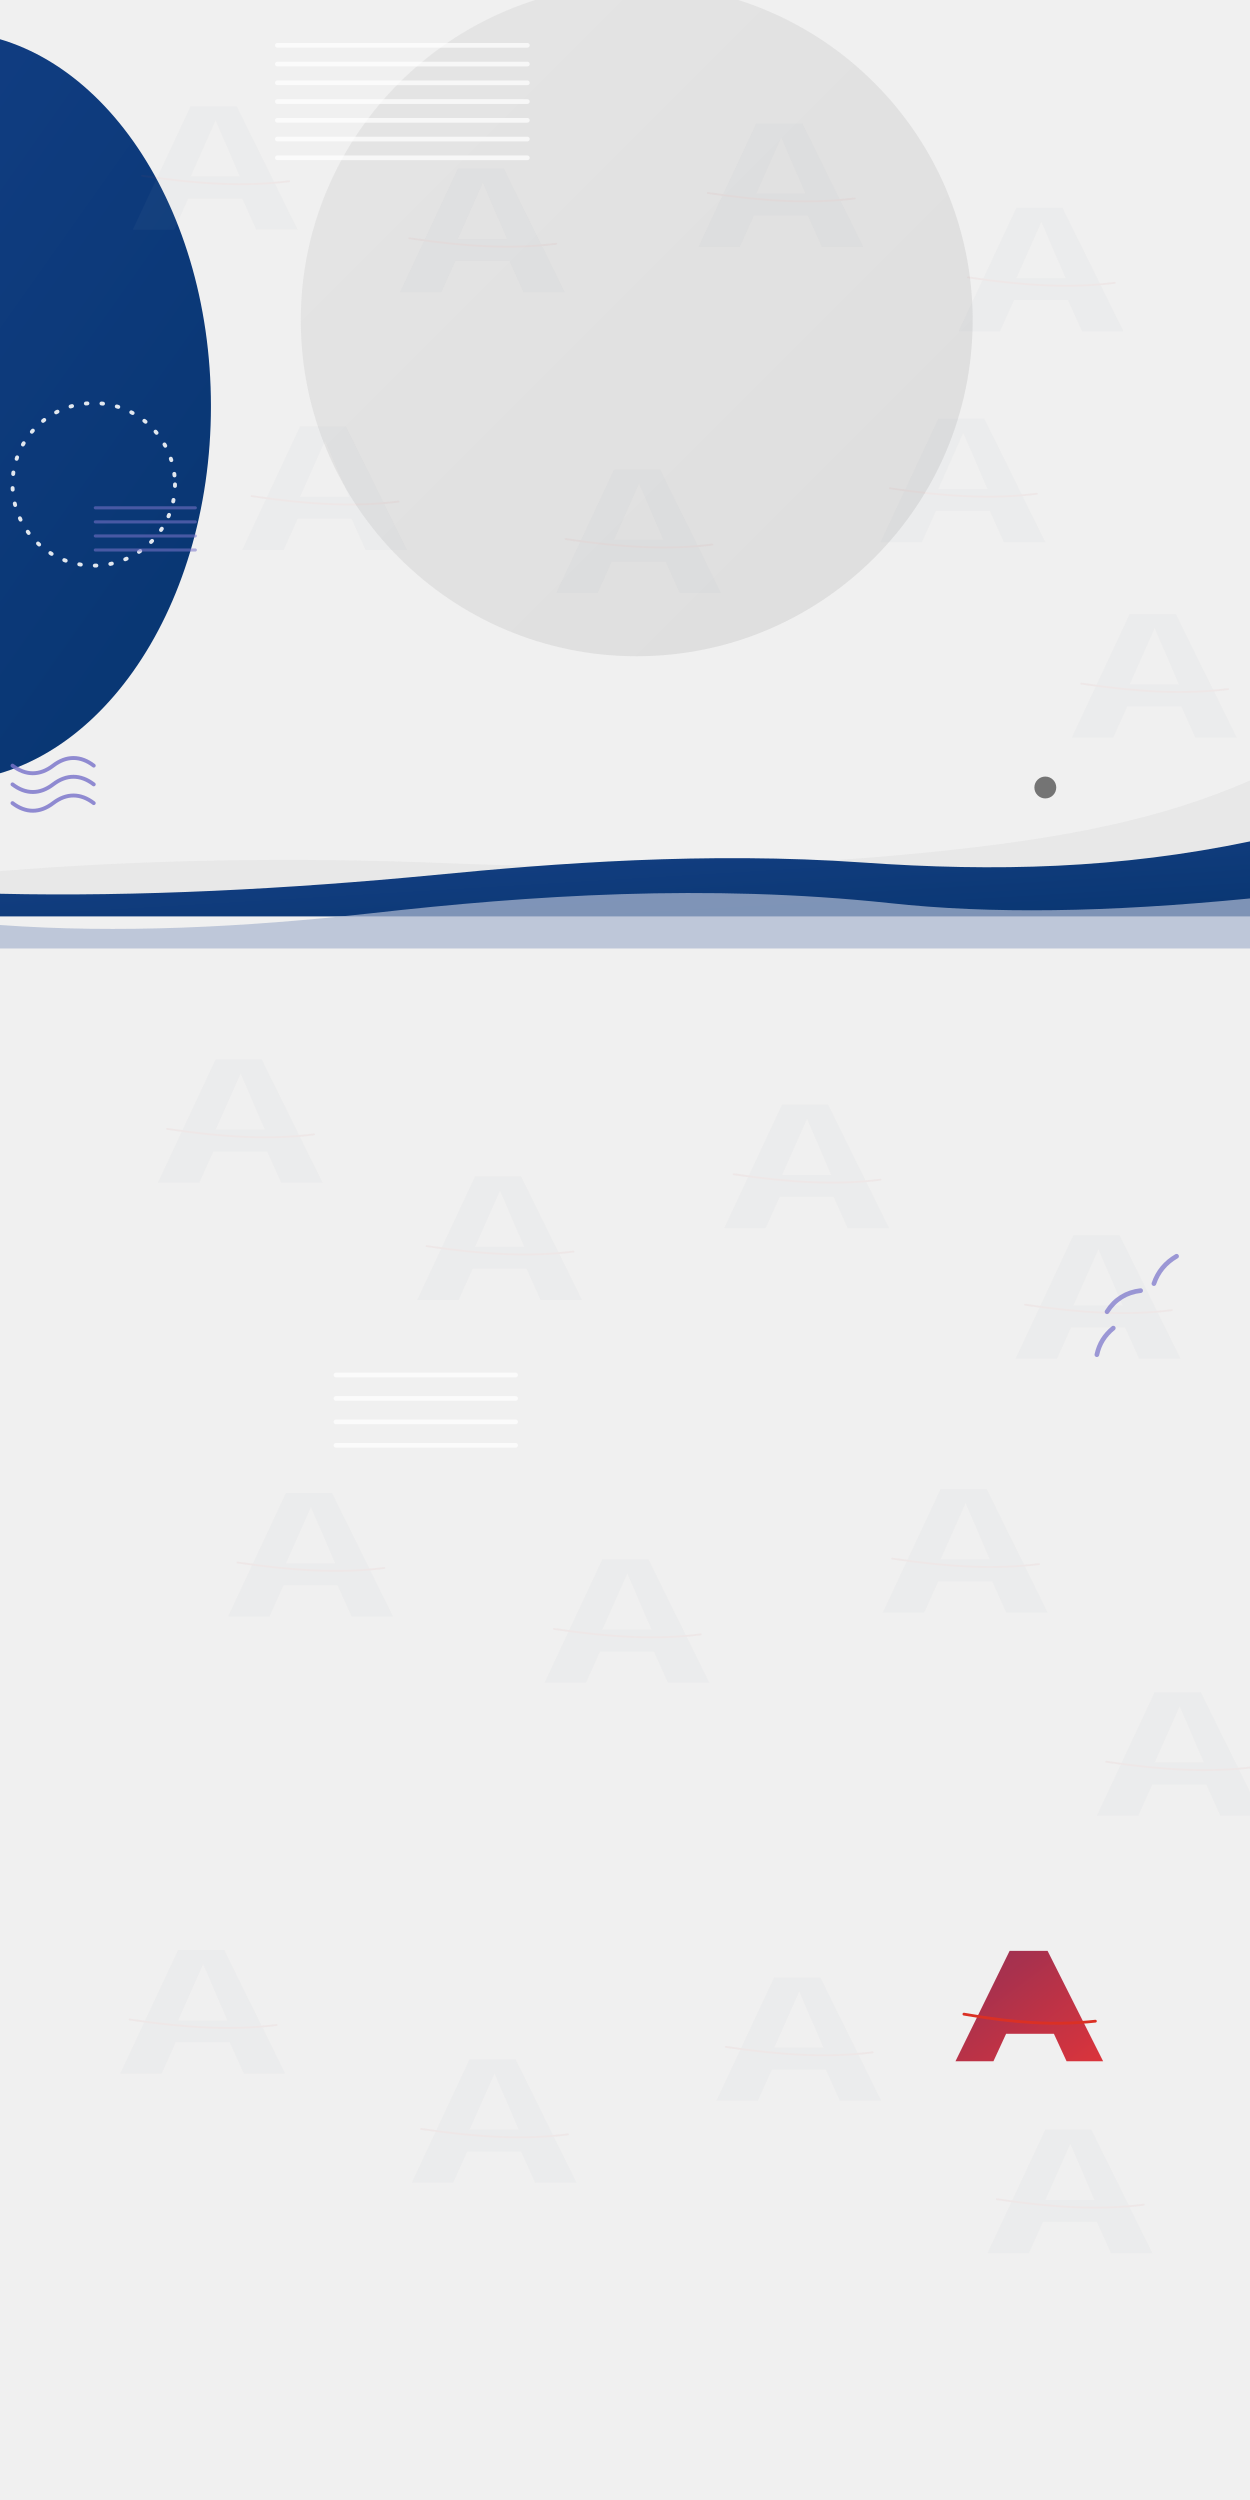
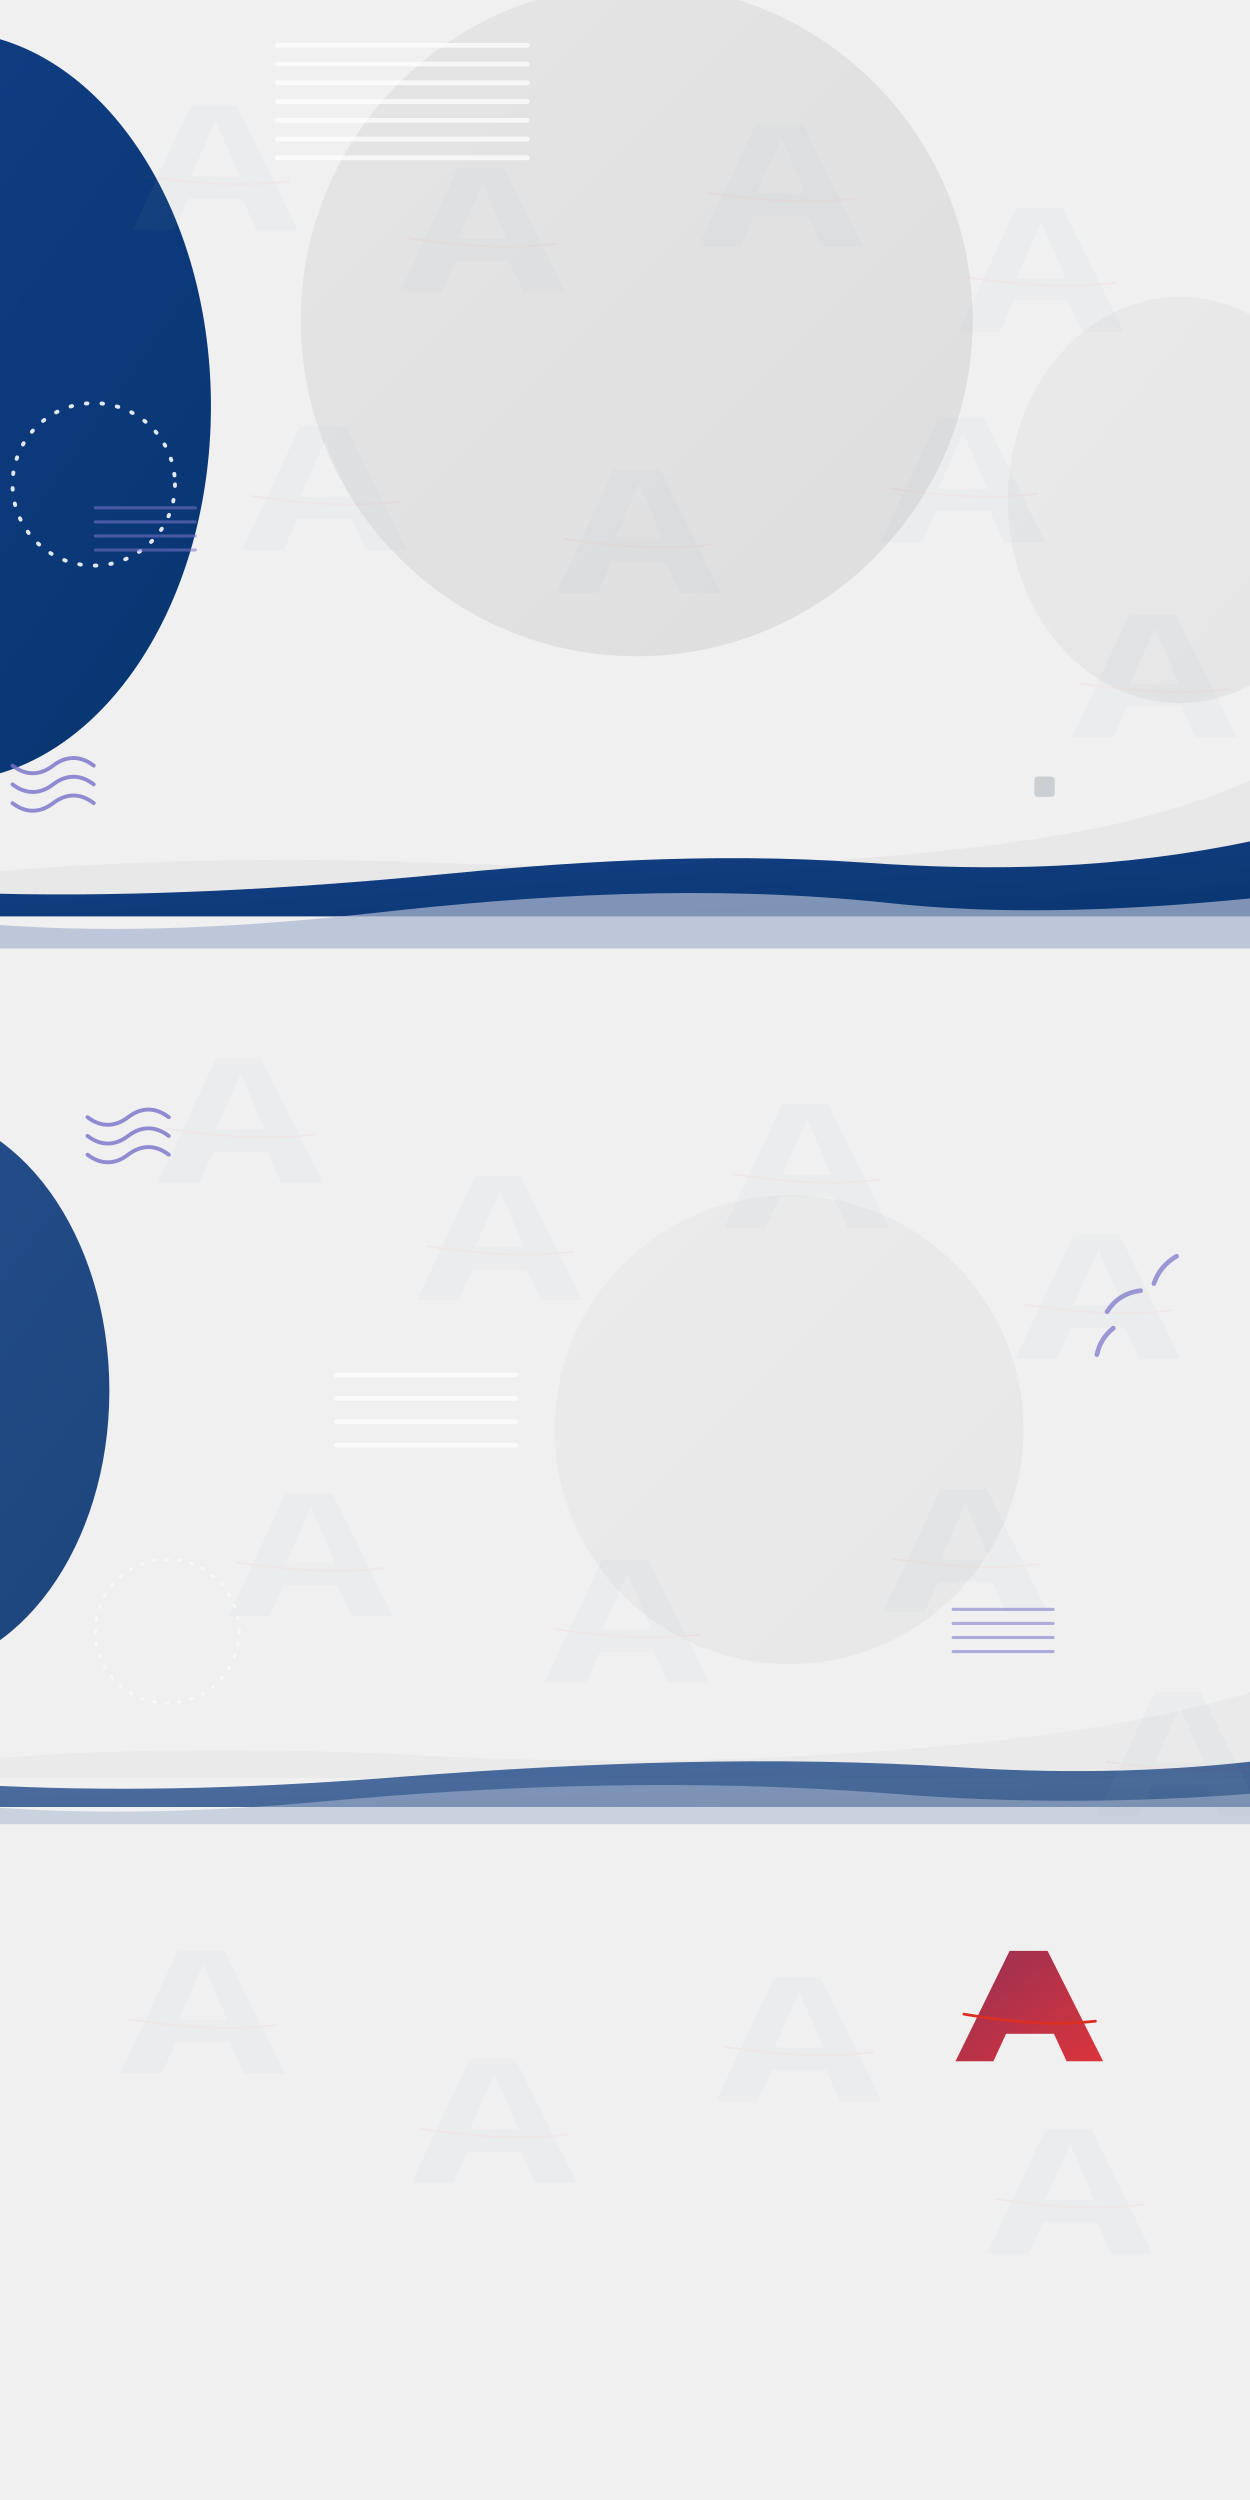
<svg xmlns="http://www.w3.org/2000/svg" width="1600" height="3200" viewBox="0 0 1600 3200" fill="none">
  <defs>
    <linearGradient id="navyGrad" x1="0" y1="0" x2="1" y2="1">
      <stop offset="0" stop-color="#0d3a84" />
      <stop offset="1" stop-color="#002f6c" />
    </linearGradient>
    <linearGradient id="lightGrad" x1="0" y1="0" x2="1" y2="1">
      <stop offset="0" stop-color="#dbdbdb" />
      <stop offset="1" stop-color="#c9c9c9" />
    </linearGradient>
    <linearGradient id="redAGrad" x1="0" y1="0" x2="1" y2="1">
      <stop offset="0" stop-color="#92294f" />
      <stop offset="1" stop-color="#da2d34" />
    </linearGradient>
    <g id="waterA" opacity="0.055">
      <path d="M82 184 156 26h59l78 158h-53l-18-40H153l-18 40H82Zm74-68h63l-31-72-32 72Z" fill="#98a0ae" />
      <path d="M94 115c73 11 133 14 188 7" stroke="#c54f4f" stroke-width="2.4" stroke-linecap="round" />
    </g>
    <g id="slats" opacity="0.72" stroke="#ffffff" stroke-width="6" stroke-linecap="round">
      <path d="M0 0h320" />
      <path d="M0 24h320" />
      <path d="M0 48h320" />
      <path d="M0 72h320" />
      <path d="M0 96h320" />
      <path d="M0 120h320" />
      <path d="M0 144h320" />
    </g>
    <g id="accentLines" opacity="0.55" stroke="#7a74ca" stroke-width="4" stroke-linecap="round">
      <path d="M0 0h128" />
      <path d="M0 18h128" />
      <path d="M0 36h128" />
      <path d="M0 54h128" />
    </g>
    <g id="waves" opacity="0.82" stroke="#7a74ca" stroke-width="5" stroke-linecap="round">
      <path d="M0 0c17 13 35 13 52 0s35-13 52 0" />
      <path d="M0 24c17 13 35 13 52 0s35-13 52 0" />
      <path d="M0 48c17 13 35 13 52 0s35-13 52 0" />
    </g>
  </defs>
  <ellipse cx="-70" cy="520" rx="340" ry="480" fill="url(#navyGrad)" opacity="0.97" />
  <circle cx="815" cy="410" r="430" fill="url(#lightGrad)" opacity="0.48" />
  <path d="M0 1115c188-15 380-18 575-10 176 7 398 8 613-14 171-17 298-42 412-92v170H0v-54Z" fill="#d8d8d8" opacity="0.34" />
  <path d="M0 1144c175 4 369-6 556-24 154-15 348-30 548-16 171 12 328 8 496-27v96H0v-29Z" fill="url(#navyGrad)" opacity="0.96" />
  <path d="M0 1184c151 11 312 3 475-15 204-23 430-38 664-13 129 14 277 12 461-6v64H0v-30Z" fill="#aab7d0" opacity="0.72" />
+   <ellipse cx="1510" cy="640" rx="220" ry="260" fill="url(#lightGrad)" opacity="0.28" />
+   <ellipse cx="-120" cy="1780" rx="260" ry="360" fill="url(#navyGrad)" opacity="0.88" />
+   <circle cx="1010" cy="1830" r="300" fill="url(#lightGrad)" opacity="0.24" />
+   <path d="M0 2250c160-12 334-13 522-4 227 12 432 10 648-8 165-13 311-36 430-72v110H0v-26Z" fill="#d6d6d6" opacity="0.22" />
+   <path d="M0 2286c171 8 342 2 517-12 236-18 471-27 710-12 121 8 246 7 373-7v58H0v-27Z" fill="url(#navyGrad)" opacity="0.72" />
+   <path d="M0 2314c132 9 270 5 412-8 229-21 476-30 731-10 148 12 300 12 457 0v39H0v-21Z" fill="#aab7d0" opacity="0.54" />
  <use href="#waterA" x="88" y="110" />
  <use href="#waterA" x="430" y="190" />
  <use href="#waterA" x="812" y="132" />
  <use href="#waterA" x="1145" y="240" />
  <use href="#waterA" x="228" y="520" />
  <use href="#waterA" x="630" y="575" />
  <use href="#waterA" x="1045" y="510" />
  <use href="#waterA" x="1290" y="760" />
  <use href="#waterA" x="120" y="1330" />
  <use href="#waterA" x="452" y="1480" />
  <use href="#waterA" x="845" y="1388" />
  <use href="#waterA" x="1218" y="1555" />
  <use href="#waterA" x="210" y="1885" />
  <use href="#waterA" x="615" y="1970" />
  <use href="#waterA" x="1048" y="1880" />
  <use href="#waterA" x="1322" y="2140" />
  <use href="#waterA" x="72" y="2470" />
  <use href="#waterA" x="445" y="2610" />
  <use href="#waterA" x="835" y="2505" />
  <use href="#waterA" x="1182" y="2700" />
  <g transform="translate(355 58)">
    <use href="#slats" />
  </g>
  <circle cx="120" cy="620" r="104" stroke="#ffffff" stroke-width="5" stroke-dasharray="2 18" stroke-linecap="round" opacity="0.88" />
  <g transform="translate(122 650)">
    <use href="#accentLines" />
  </g>
  <g transform="translate(16 980)">
    <use href="#waves" />
  </g>
-   <circle cx="1338" cy="1008" r="14" fill="#1a1a1a" opacity="0.58" />
+   <rect x="1324" y="994" width="26" height="26" rx="4" fill="#20304a" opacity="0.18" />
  <g opacity="0.7" stroke="#ffffff" stroke-width="6" stroke-linecap="round">
    <path d="M430 1760h230" />
    <path d="M430 1790h230" />
    <path d="M430 1820h230" />
    <path d="M430 1850h230" />
  </g>
  <path d="M1506 1608c-14 8-24 20-29 35" stroke="#7a74ca" stroke-width="6" stroke-linecap="round" opacity="0.72" />
  <path d="M1460 1652c-18 2-33 11-43 27" stroke="#7a74ca" stroke-width="6" stroke-linecap="round" opacity="0.72" />
  <path d="M1425 1700c-11 9-18 20-21 34" stroke="#7a74ca" stroke-width="6" stroke-linecap="round" opacity="0.72" />
+   <g transform="translate(112 1430)">
+     <use href="#waves" />
+   </g>
+   <g transform="translate(1220 2060)">
+     <use href="#accentLines" />
+   </g>
+   <circle cx="214" cy="2088" r="92" stroke="#ffffff" stroke-width="4" stroke-dasharray="2 14" stroke-linecap="round" opacity="0.55" />
  <g transform="translate(1160 2480) scale(0.9)" opacity="0.96">
    <path d="M70 176 147 19h54l79 157h-52l-18-39h-68l-18 39H70Z" fill="url(#redAGrad)" />
    <path d="M82 109c73 13 132 16 187 10" stroke="#da291c" stroke-width="4" stroke-linecap="round" />
  </g>
</svg>
